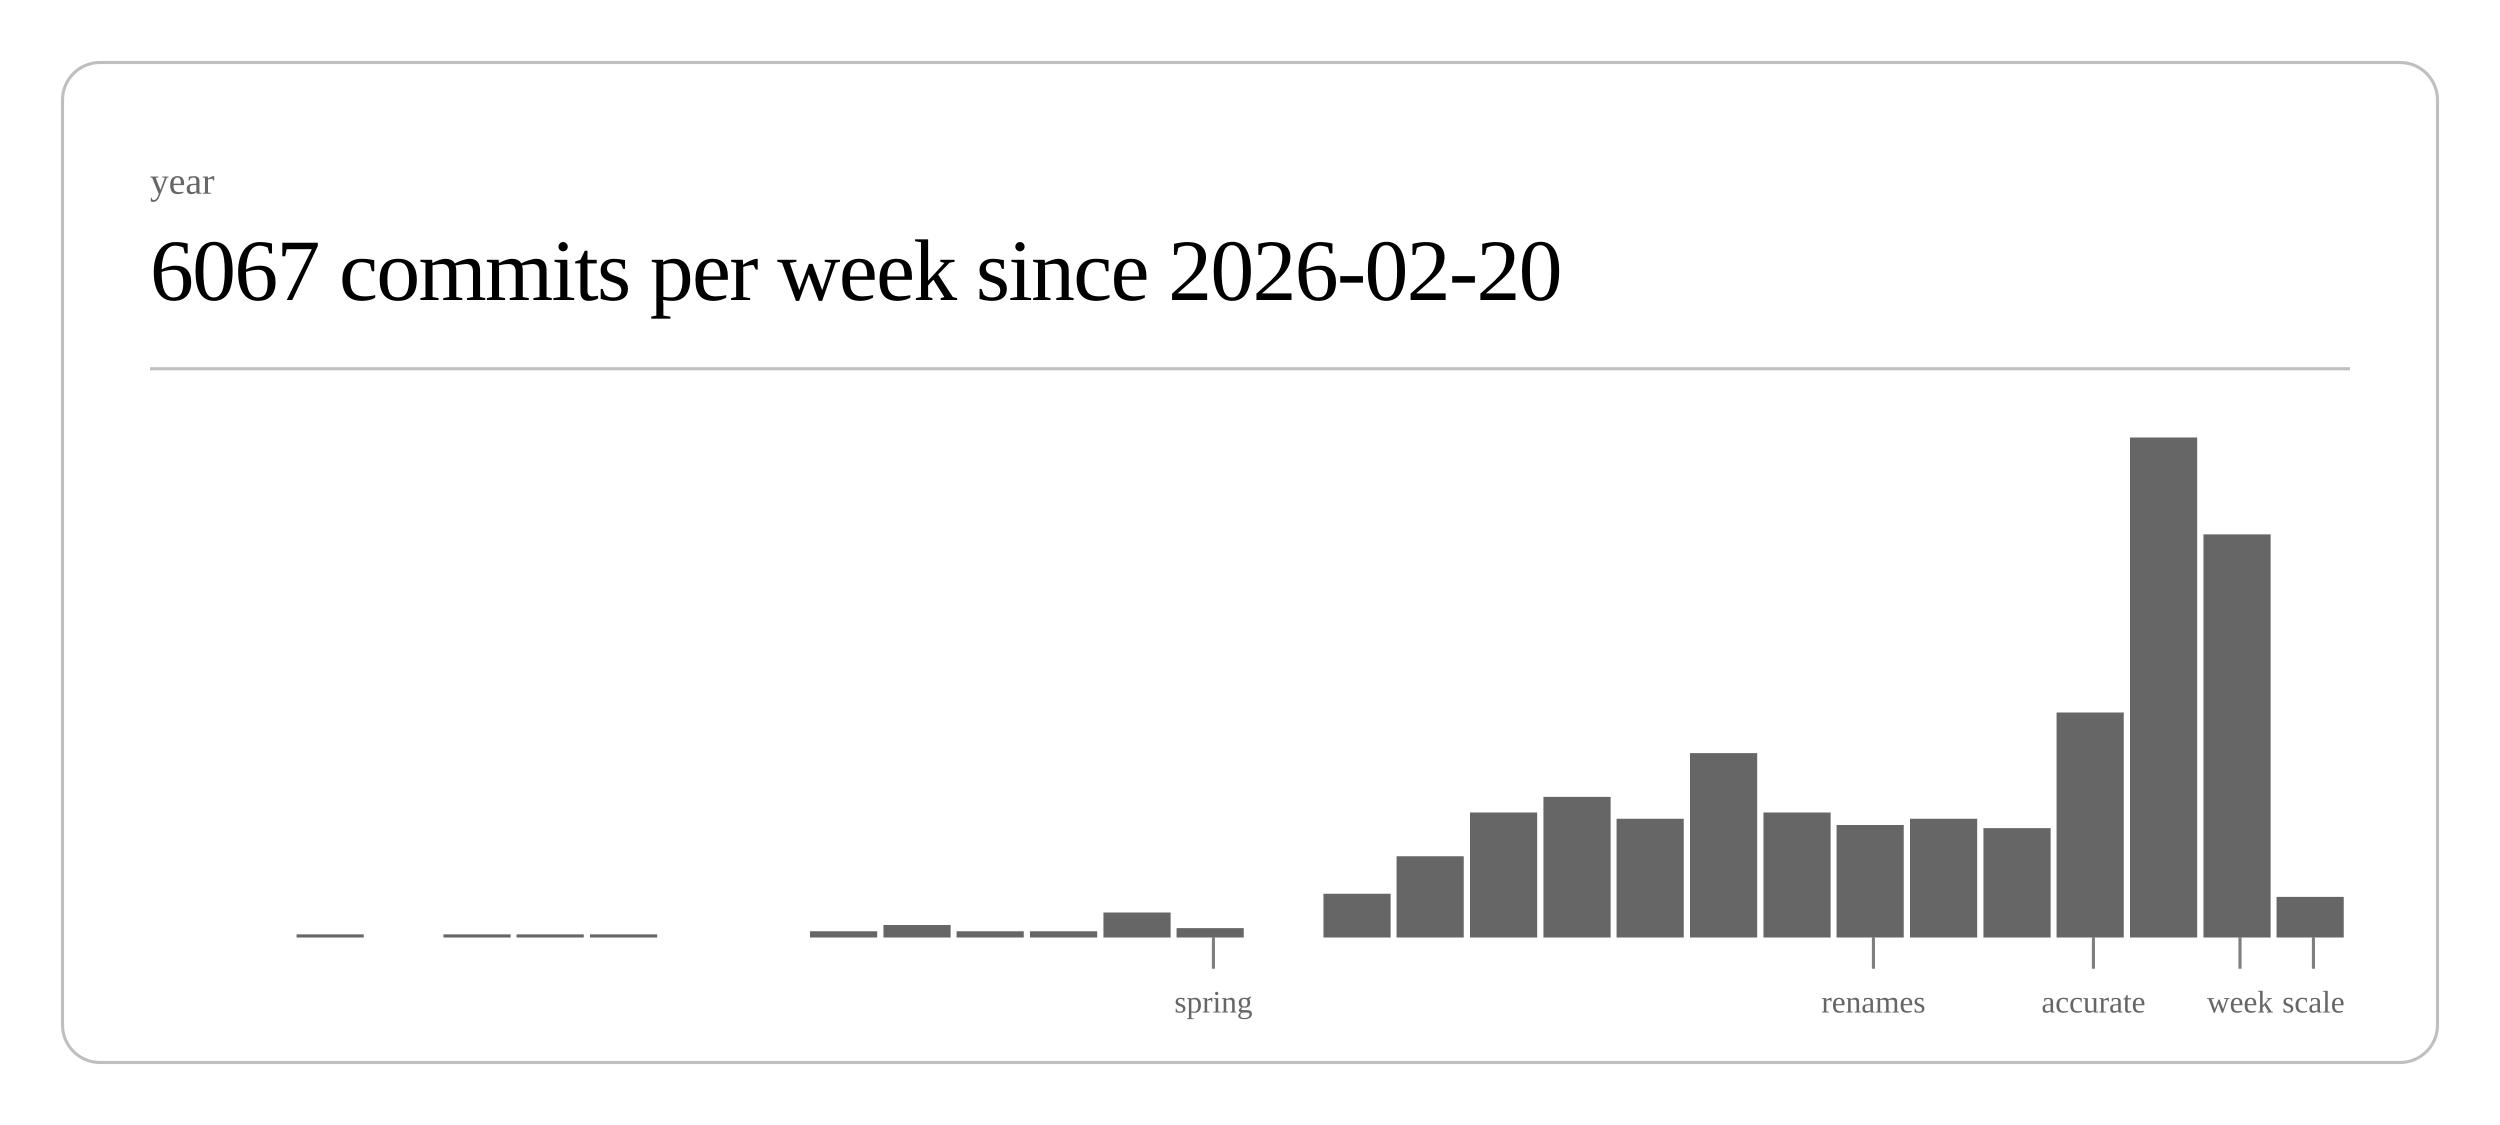
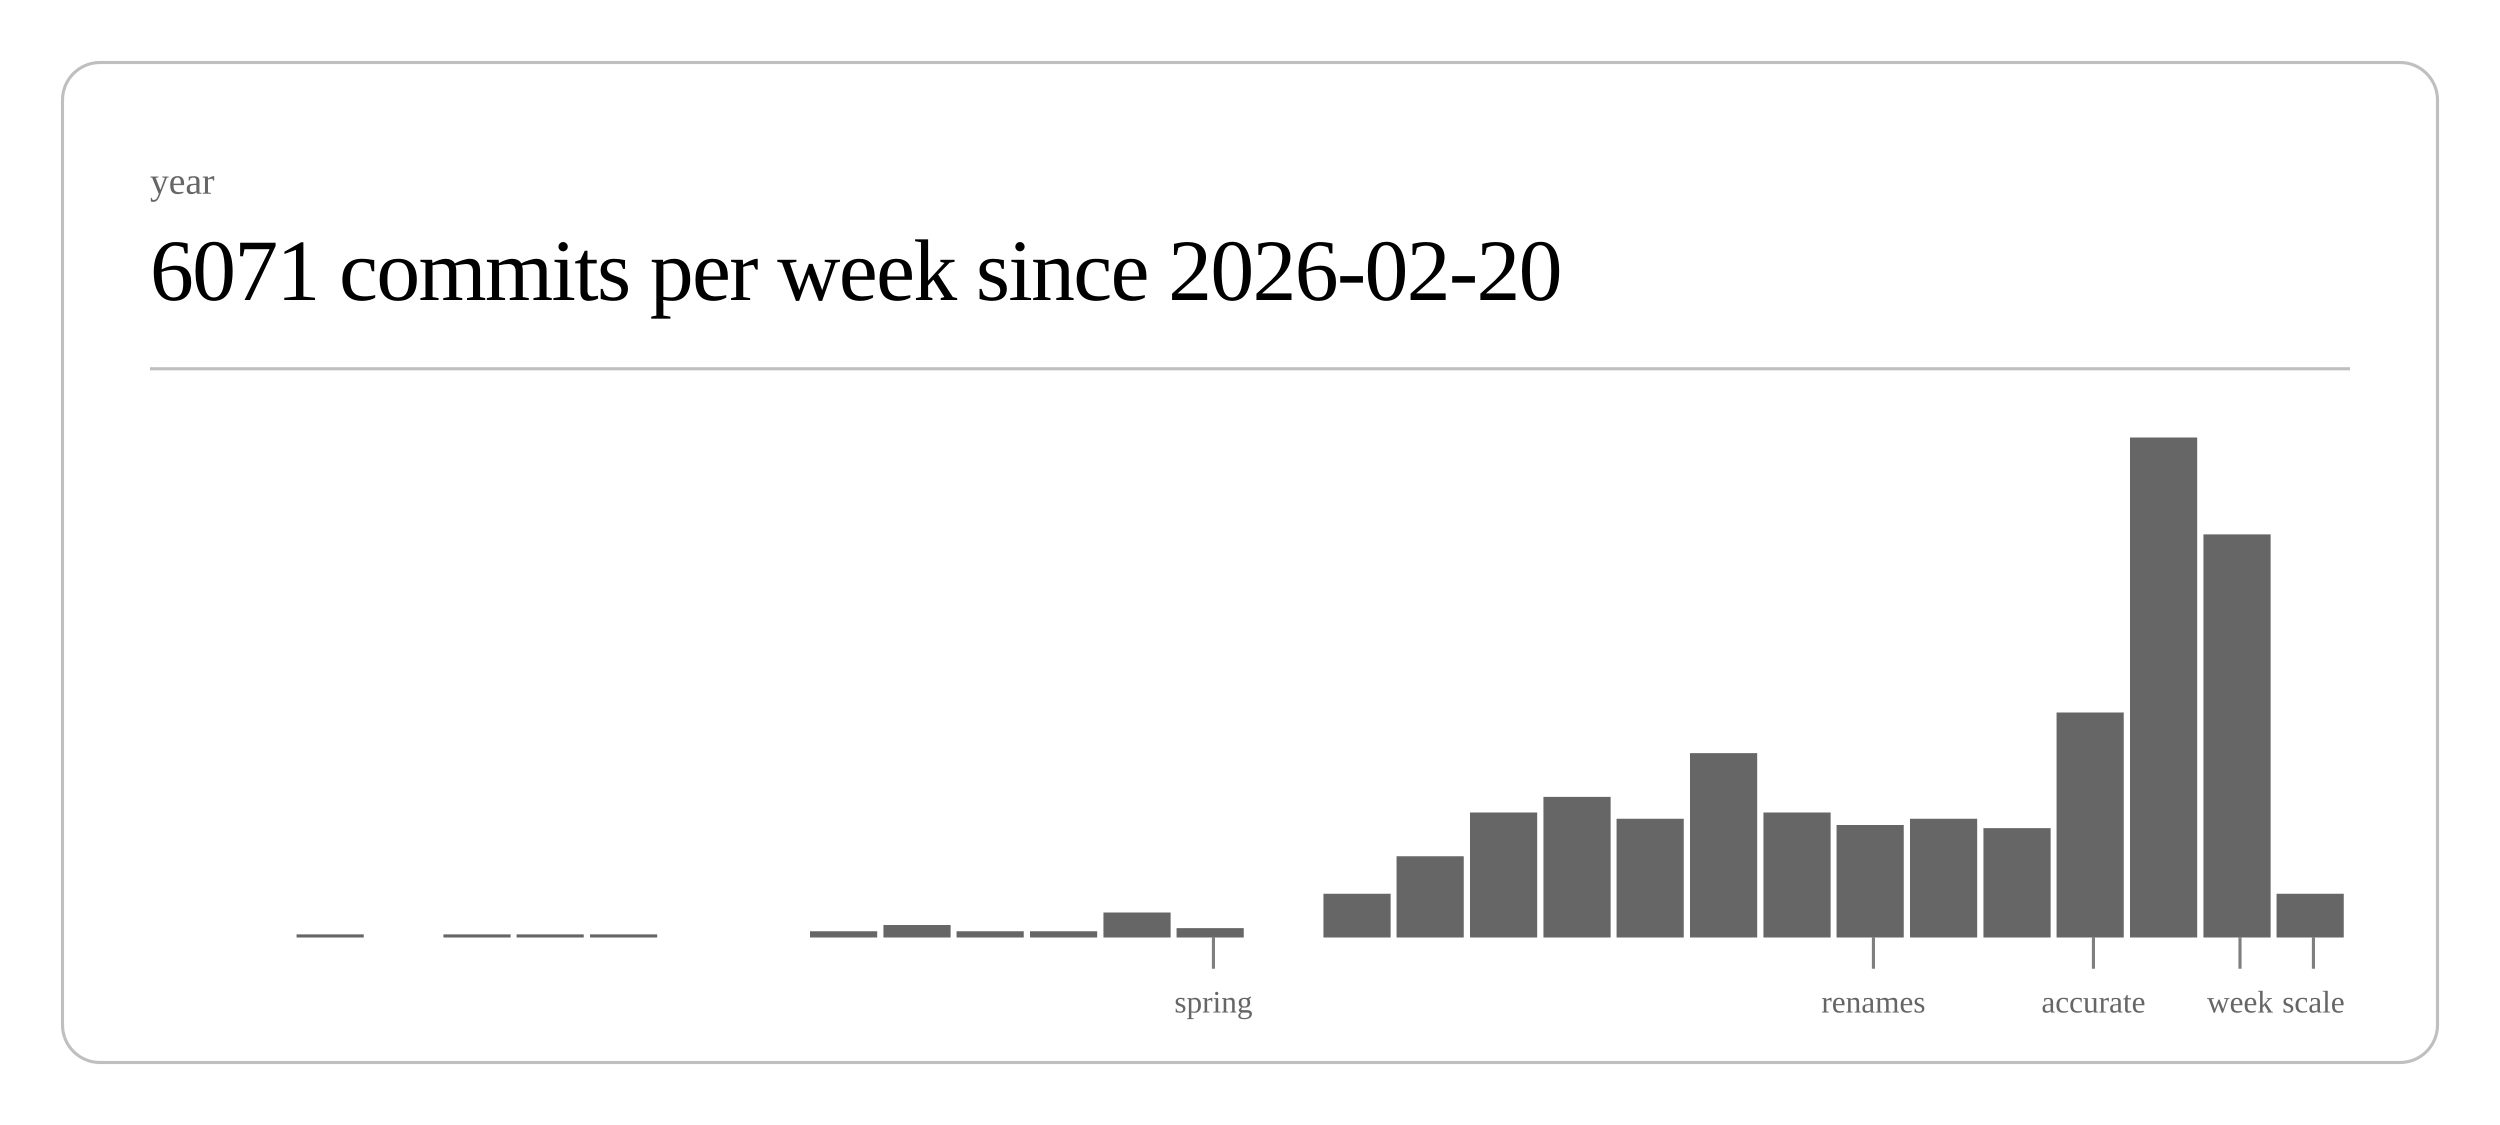
<svg xmlns="http://www.w3.org/2000/svg" class="post-header-svg" viewBox="0 0 800 360" width="800" height="360">
  <rect x="20" y="20" width="760" height="320" rx="12" ry="12" fill="none" stroke="currentColor" stroke-width="1" opacity="0.25" />
  <text fill="currentColor" x="48" y="62" font-size="12" opacity="0.6">year</text>
-   <text fill="currentColor" x="48" y="96" font-size="28" font-weight="300" letter-spacing="-0.5">6067 commits per week since 2026-02-20</text>
+   <text fill="currentColor" x="48" y="96" font-size="28" font-weight="300" letter-spacing="-0.5">6071 commits per week since 2026-02-20</text>
  <line stroke="currentColor" x1="48" y1="118" x2="752" y2="118" stroke-width="1" opacity="0.25" />
  <rect x="94.9" y="299" width="21.5" height="1" fill="currentColor" opacity="0.6" />
  <rect x="141.9" y="299" width="21.5" height="1" fill="currentColor" opacity="0.6" />
  <rect x="165.3" y="299" width="21.5" height="1" fill="currentColor" opacity="0.6" />
  <rect x="188.8" y="299" width="21.5" height="1" fill="currentColor" opacity="0.6" />
  <rect x="259.2" y="298" width="21.5" height="2" fill="currentColor" opacity="0.6" />
  <rect x="282.7" y="296" width="21.5" height="4" fill="currentColor" opacity="0.6" />
  <rect x="306.1" y="298" width="21.5" height="2" fill="currentColor" opacity="0.6" />
  <rect x="329.6" y="298" width="21.5" height="2" fill="currentColor" opacity="0.6" />
  <rect x="353.1" y="292" width="21.5" height="8" fill="currentColor" opacity="0.6" />
  <rect x="376.5" y="297" width="21.5" height="3" fill="currentColor" opacity="0.6" />
  <rect x="423.5" y="286" width="21.5" height="14" fill="currentColor" opacity="0.6" />
  <rect x="446.9" y="274" width="21.5" height="26" fill="currentColor" opacity="0.6" />
  <rect x="470.4" y="260" width="21.5" height="40" fill="currentColor" opacity="0.6" />
  <rect x="493.9" y="255" width="21.5" height="45" fill="currentColor" opacity="0.6" />
  <rect x="517.3" y="262" width="21.5" height="38" fill="currentColor" opacity="0.6" />
  <rect x="540.8" y="241" width="21.5" height="59" fill="currentColor" opacity="0.6" />
  <rect x="564.3" y="260" width="21.5" height="40" fill="currentColor" opacity="0.6" />
  <rect x="587.7" y="264" width="21.5" height="36" fill="currentColor" opacity="0.6" />
  <rect x="611.2" y="262" width="21.5" height="38" fill="currentColor" opacity="0.6" />
  <rect x="634.7" y="265" width="21.5" height="35" fill="currentColor" opacity="0.6" />
  <rect x="658.1" y="228" width="21.5" height="72" fill="currentColor" opacity="0.6" />
  <rect x="681.6" y="140" width="21.5" height="160" fill="currentColor" opacity="0.6" />
  <rect x="705.1" y="171" width="21.5" height="129" fill="currentColor" opacity="0.6" />
-   <rect x="728.5" y="287" width="21.5" height="13" fill="currentColor" opacity="0.6" />
+   <rect x="728.5" y="286" width="21.5" height="14" fill="currentColor" opacity="0.6" />
  <line stroke="currentColor" x1="388.3" y1="300" x2="388.3" y2="310" stroke-width="1" opacity="0.5" />
  <text fill="currentColor" x="388.3" y="324" font-size="10" opacity="0.6" text-anchor="middle">spring</text>
  <line stroke="currentColor" x1="599.5" y1="300" x2="599.5" y2="310" stroke-width="1" opacity="0.5" />
  <text fill="currentColor" x="599.5" y="324" font-size="10" opacity="0.6" text-anchor="middle">renames</text>
  <line stroke="currentColor" x1="669.9" y1="300" x2="669.9" y2="310" stroke-width="1" opacity="0.5" />
  <text fill="currentColor" x="669.9" y="324" font-size="10" opacity="0.6" text-anchor="middle">accurate</text>
  <line stroke="currentColor" x1="716.8" y1="300" x2="716.8" y2="310" stroke-width="1" opacity="0.5" />
  <text fill="currentColor" x="716.8" y="324" font-size="10" opacity="0.6" text-anchor="middle">week</text>
  <line stroke="currentColor" x1="740.3" y1="300" x2="740.3" y2="310" stroke-width="1" opacity="0.5" />
  <text fill="currentColor" x="740.3" y="324" font-size="10" opacity="0.6" text-anchor="middle">scale</text>
</svg>
